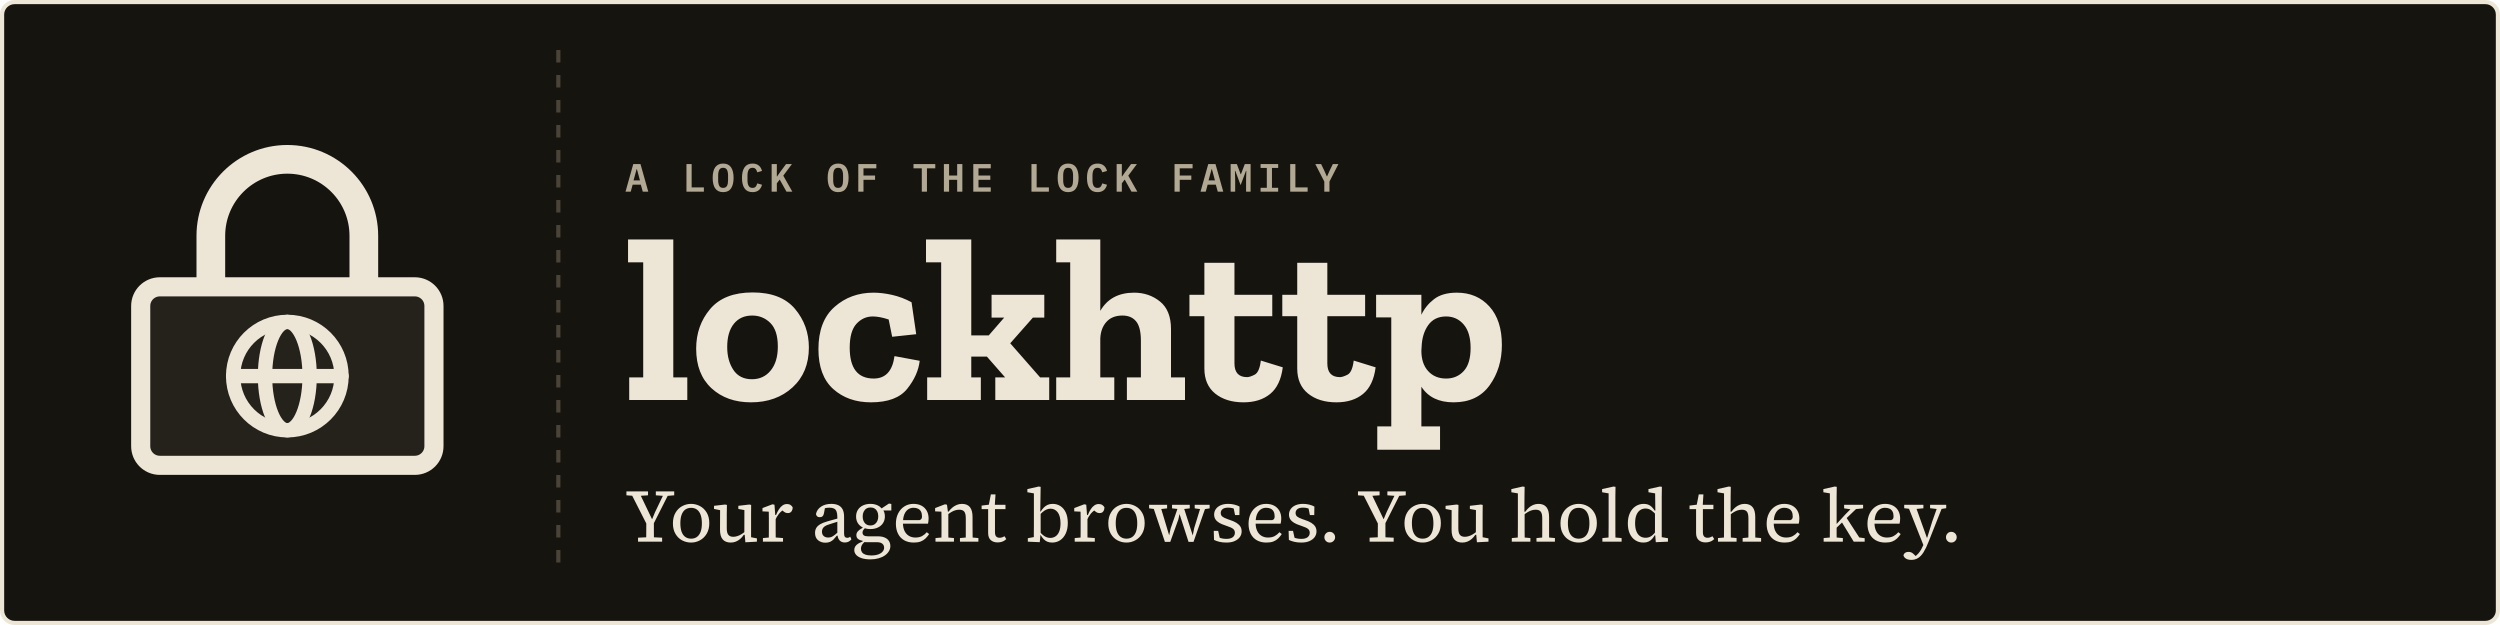
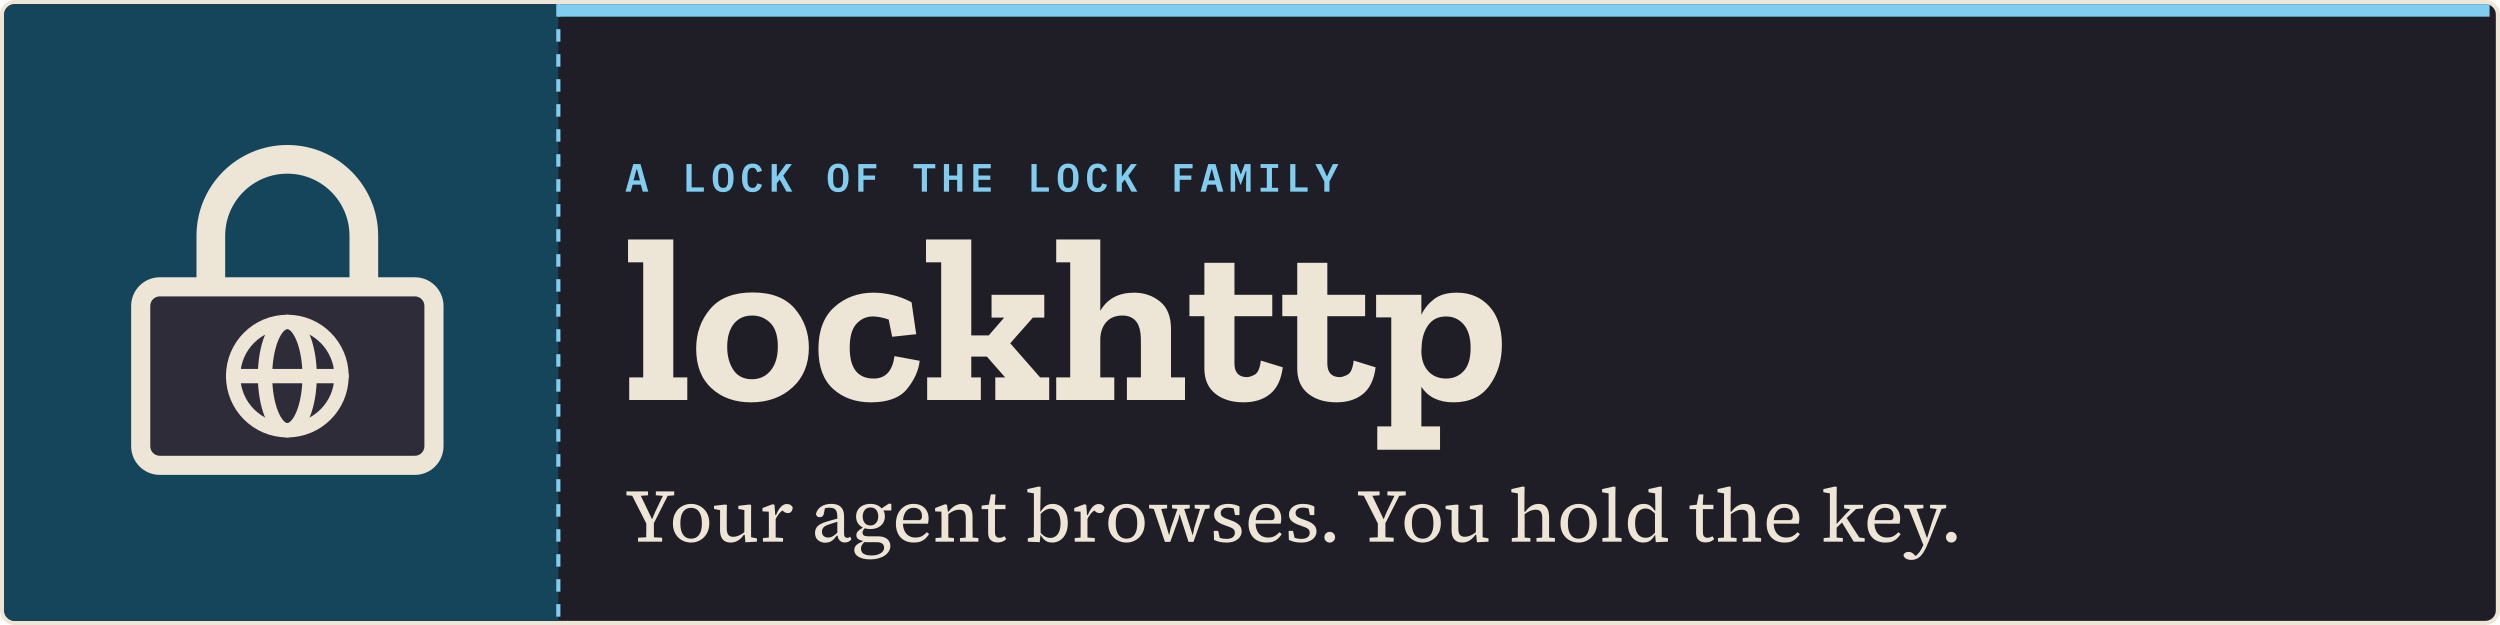
<svg xmlns="http://www.w3.org/2000/svg" viewBox="0 0 1200 300" width="1200" height="300" role="img" aria-label="lockhttp: Your agent browses. You hold the key.">
-   <style>.lg .i{stroke:#ede6d6}.lg .f{fill:#ede6d6}.lg .p{fill:#25221b}.lg .d{stroke:#b2a994}</style>
-   <rect x="1" y="1" width="1198" height="298" rx="6" fill="#16140f" stroke="#ede6d6" stroke-width="2" />
-   <path d="M268 24 V276" stroke="#4a4438" stroke-width="2" stroke-dasharray="6 6" />
+   <style>.lg .i{stroke:#ede6d6}.lg .f{fill:#ede6d6}.lg .p{fill:#2f2c3a}.lg .d{stroke:#bdb5a3}</style>
+   <rect x="1" y="1" width="1198" height="298" rx="6" fill="#1f1d26" stroke="#ede6d6" stroke-width="2" />
+   <path d="M7 2 H268 V298 H7 a5 5 0 0 1 -5 -5 V7 a5 5 0 0 1 5 -5 Z" fill="#15455b" />
+   <path d="M268 2 V298" stroke="#80cdef" stroke-width="2" stroke-dasharray="6 6" />
+   <path d="M268 5 H1195" stroke="#80cdef" stroke-width="6" />
  <g class="lg" transform="translate(40 52) scale(1.53)">
    <path class="i" d="M40 58 V40 a24 24 0 0 1 48 0 V58" fill="none" stroke-width="9" stroke-linecap="round" />
    <rect class="p i" x="18" y="56" width="92" height="56" rx="6" stroke-width="6" />
    <g class="i" fill="none" stroke-width="4.5" stroke-linecap="round" stroke-linejoin="round">
      <circle cx="64" cy="84" r="17" />
      <ellipse cx="64" cy="84" rx="7" ry="17" />
      <path d="M47 84 H81" />
    </g>
  </g>
-   <path fill="#b2a994" d="M308.53 92 307.6 88.64H303.67L302.75 92H300.25L303.97 78.74H307.43L311.17 92ZM305.72 81.19H305.57L304.1 86.6H307.18ZM329.5 92V78.74H331.99V89.95H337.86V92ZM347.1 92.23Q345.81 92.23 344.86 91.76Q343.91 91.3 343.29 90.42Q342.67 89.55 342.38 88.28Q342.08 87 342.08 85.37Q342.08 83.75 342.38 82.47Q342.67 81.19 343.29 80.31Q343.91 79.44 344.86 78.98Q345.81 78.51 347.1 78.51Q349.68 78.51 350.9 80.31Q352.12 82.12 352.12 85.37Q352.12 88.62 350.9 90.42Q349.68 92.23 347.1 92.23ZM347.1 90.19Q347.76 90.19 348.22 89.94Q348.68 89.68 348.95 89.21Q349.23 88.73 349.35 88.04Q349.47 87.34 349.47 86.49V84.23Q349.47 82.52 348.95 81.53Q348.43 80.54 347.1 80.54Q345.77 80.54 345.25 81.53Q344.72 82.52 344.72 84.23V86.51Q344.72 88.22 345.25 89.21Q345.77 90.19 347.1 90.19ZM361.24 92.23Q358.64 92.23 357.39 90.44Q356.15 88.66 356.15 85.37Q356.15 82.1 357.39 80.31Q358.64 78.51 361.24 78.51Q362.23 78.51 362.98 78.78Q363.73 79.04 364.28 79.51Q364.83 79.97 365.19 80.63Q365.56 81.28 365.76 82.06L363.48 82.71Q363.35 82.25 363.18 81.85Q363.01 81.45 362.75 81.16Q362.5 80.87 362.12 80.7Q361.74 80.54 361.2 80.54Q359.91 80.54 359.35 81.53Q358.79 82.52 358.79 84.23V86.51Q358.79 88.22 359.35 89.21Q359.91 90.19 361.2 90.19Q361.74 90.19 362.12 90.03Q362.5 89.87 362.75 89.58Q363.01 89.28 363.18 88.88Q363.35 88.48 363.48 88.03L365.76 88.67Q365.56 89.45 365.19 90.11Q364.83 90.77 364.28 91.23Q363.73 91.7 362.98 91.96Q362.23 92.23 361.24 92.23ZM374.26 86.19 372.88 88.01V92H370.39V78.74H372.88V84.7H372.99L374.53 82.5L377.32 78.74H380.13L375.97 84.32L380.32 92H377.51ZM402.3 92.23Q401.01 92.23 400.06 91.76Q399.11 91.3 398.49 90.42Q397.87 89.55 397.58 88.28Q397.28 87 397.28 85.37Q397.28 83.75 397.58 82.47Q397.87 81.19 398.49 80.31Q399.11 79.44 400.06 78.98Q401.01 78.51 402.3 78.51Q404.88 78.51 406.1 80.31Q407.32 82.12 407.32 85.37Q407.32 88.62 406.1 90.42Q404.88 92.23 402.3 92.23ZM402.3 90.19Q402.97 90.19 403.42 89.94Q403.88 89.68 404.15 89.21Q404.43 88.73 404.55 88.04Q404.68 87.34 404.68 86.49V84.23Q404.68 82.52 404.15 81.53Q403.63 80.54 402.3 80.54Q400.97 80.54 400.45 81.53Q399.93 82.52 399.93 84.23V86.51Q399.93 88.22 400.45 89.21Q400.97 90.19 402.3 90.19ZM411.98 92V78.74H420.64V80.79H414.47V84.25H420.03V86.3H414.47V92ZM444.94 80.79V92H442.46V80.79H438.48V78.74H448.93V80.79ZM459.44 86.3H455.56V92H453.07V78.74H455.56V84.25H459.44V78.74H461.93V92H459.44ZM467.18 92V78.74H475.56V80.79H469.67V84.25H475.35V86.3H469.67V89.95H475.56V92ZM495.1 92V78.74H497.59V89.95H503.46V92ZM512.7 92.23Q511.41 92.23 510.46 91.76Q509.51 91.3 508.89 90.42Q508.27 89.55 507.98 88.28Q507.68 87 507.68 85.37Q507.68 83.75 507.98 82.47Q508.27 81.19 508.89 80.31Q509.51 79.44 510.46 78.98Q511.41 78.51 512.7 78.51Q515.28 78.51 516.5 80.31Q517.72 82.12 517.72 85.37Q517.72 88.62 516.5 90.42Q515.28 92.23 512.7 92.23ZM512.7 90.19Q513.37 90.19 513.82 89.94Q514.28 89.68 514.55 89.21Q514.83 88.73 514.95 88.04Q515.08 87.34 515.08 86.49V84.23Q515.08 82.52 514.55 81.53Q514.03 80.54 512.7 80.54Q511.37 80.54 510.85 81.53Q510.33 82.52 510.33 84.23V86.51Q510.33 88.22 510.85 89.21Q511.37 90.19 512.7 90.19ZM526.84 92.23Q524.24 92.23 522.99 90.44Q521.75 88.66 521.75 85.37Q521.75 82.1 522.99 80.31Q524.24 78.51 526.84 78.51Q527.83 78.51 528.58 78.78Q529.33 79.04 529.88 79.51Q530.43 79.97 530.79 80.63Q531.16 81.28 531.36 82.06L529.08 82.71Q528.95 82.25 528.78 81.85Q528.61 81.45 528.35 81.16Q528.1 80.87 527.72 80.7Q527.34 80.54 526.8 80.54Q525.51 80.54 524.95 81.53Q524.39 82.52 524.39 84.23V86.51Q524.39 88.22 524.95 89.21Q525.51 90.19 526.8 90.19Q527.34 90.19 527.72 90.03Q528.1 89.87 528.35 89.58Q528.61 89.28 528.78 88.88Q528.95 88.48 529.08 88.03L531.36 88.67Q531.16 89.45 530.79 90.11Q530.43 90.77 529.88 91.23Q529.33 91.7 528.58 91.96Q527.83 92.23 526.84 92.23ZM539.86 86.19 538.48 88.01V92H535.99V78.74H538.48V84.7H538.59L540.13 82.5L542.92 78.74H545.73L541.57 84.32L545.92 92H543.11ZM563.78 92V78.74H572.44V80.79H566.27V84.25H571.83V86.3H566.27V92ZM584.53 92 583.6 88.64H579.67L578.76 92H576.25L579.97 78.74H583.43L587.17 92ZM581.72 81.19H581.57L580.1 86.6H583.18ZM598.12 85.86 598.24 82.03H598.07L595.5 88.85L592.94 82.03H592.76L592.88 85.86V92H590.71V78.74H593.68L595.52 83.62H595.65L597.51 78.74H600.29V92H598.12ZM605.08 92V90.14H608.07V80.6H605.08V78.74H613.52V80.6H610.54V90.14H613.52V92ZM619.3 92V78.74H621.79V89.95H627.66V92ZM635.67 92V87.16L631.35 78.74H634.13L635.67 81.93L636.86 84.65H637L638.21 81.93L639.77 78.74H642.45L638.14 87.16V92Z" />
+   <path fill="#80cdef" d="M308.53 92 307.6 88.64H303.67L302.75 92H300.25L303.97 78.74H307.43L311.17 92ZM305.72 81.19H305.57L304.1 86.6H307.18ZM329.5 92V78.74H331.99V89.95H337.86V92ZM347.1 92.23Q345.81 92.23 344.86 91.76Q343.91 91.3 343.29 90.42Q342.67 89.55 342.38 88.28Q342.08 87 342.08 85.37Q342.08 83.75 342.38 82.47Q342.67 81.19 343.29 80.31Q343.91 79.44 344.86 78.98Q345.81 78.51 347.1 78.51Q349.68 78.51 350.9 80.31Q352.12 82.12 352.12 85.37Q352.12 88.62 350.9 90.42Q349.68 92.23 347.1 92.23ZM347.1 90.19Q347.76 90.19 348.22 89.94Q348.68 89.68 348.95 89.21Q349.23 88.73 349.35 88.04Q349.47 87.34 349.47 86.49V84.23Q349.47 82.52 348.95 81.53Q348.43 80.54 347.1 80.54Q345.77 80.54 345.25 81.53Q344.72 82.52 344.72 84.23V86.51Q344.72 88.22 345.25 89.21Q345.77 90.19 347.1 90.19ZM361.24 92.23Q358.64 92.23 357.39 90.44Q356.15 88.66 356.15 85.37Q356.15 82.1 357.39 80.31Q358.64 78.51 361.24 78.51Q362.23 78.51 362.98 78.78Q363.73 79.04 364.28 79.51Q364.83 79.97 365.19 80.63Q365.56 81.28 365.76 82.06L363.48 82.71Q363.35 82.25 363.18 81.85Q363.01 81.45 362.75 81.16Q362.5 80.87 362.12 80.7Q361.74 80.54 361.2 80.54Q359.91 80.54 359.35 81.53Q358.79 82.52 358.79 84.23V86.51Q358.79 88.22 359.35 89.21Q359.91 90.19 361.2 90.19Q361.74 90.19 362.12 90.03Q362.5 89.87 362.75 89.58Q363.01 89.28 363.18 88.88Q363.35 88.48 363.48 88.03L365.76 88.67Q365.56 89.45 365.19 90.11Q364.83 90.77 364.28 91.23Q363.73 91.7 362.98 91.96Q362.23 92.23 361.24 92.23ZM374.26 86.19 372.88 88.01V92H370.39V78.74H372.88V84.7H372.99L374.53 82.5L377.32 78.74H380.13L375.97 84.32L380.32 92H377.51ZM402.3 92.23Q401.01 92.23 400.06 91.76Q399.11 91.3 398.49 90.42Q397.87 89.55 397.58 88.28Q397.28 87 397.28 85.37Q397.28 83.75 397.58 82.47Q397.87 81.19 398.49 80.31Q399.11 79.44 400.06 78.98Q401.01 78.51 402.3 78.51Q404.88 78.51 406.1 80.31Q407.32 82.12 407.32 85.37Q407.32 88.62 406.1 90.42Q404.88 92.23 402.3 92.23ZM402.3 90.19Q402.97 90.19 403.42 89.94Q403.88 89.68 404.15 89.21Q404.43 88.73 404.55 88.04Q404.68 87.34 404.68 86.49V84.23Q404.68 82.52 404.15 81.53Q403.63 80.54 402.3 80.54Q400.97 80.54 400.45 81.53Q399.93 82.52 399.93 84.23V86.51Q399.93 88.22 400.45 89.21Q400.97 90.19 402.3 90.19ZM411.98 92V78.74H420.64V80.79H414.47V84.25H420.03V86.3H414.47V92ZM444.94 80.79V92H442.46V80.79H438.48V78.74H448.93V80.79ZM459.44 86.3H455.56V92H453.07V78.74H455.56V84.25H459.44V78.74H461.93V92H459.44ZM467.18 92V78.74H475.56V80.79H469.67V84.25H475.35V86.3H469.67V89.95H475.56V92ZM495.1 92V78.74H497.59V89.95H503.46V92ZM512.7 92.23Q511.41 92.23 510.46 91.76Q509.51 91.3 508.89 90.42Q508.27 89.55 507.98 88.28Q507.68 87 507.68 85.37Q507.68 83.75 507.98 82.47Q508.27 81.19 508.89 80.31Q509.51 79.44 510.46 78.98Q511.41 78.51 512.7 78.51Q515.28 78.51 516.5 80.31Q517.72 82.12 517.72 85.37Q517.72 88.62 516.5 90.42Q515.28 92.23 512.7 92.23ZM512.7 90.19Q513.37 90.19 513.82 89.94Q514.28 89.68 514.55 89.21Q514.83 88.73 514.95 88.04Q515.08 87.34 515.08 86.49V84.23Q515.08 82.52 514.55 81.53Q514.03 80.54 512.7 80.54Q511.37 80.54 510.85 81.53Q510.33 82.52 510.33 84.23V86.51Q510.33 88.22 510.85 89.21Q511.37 90.19 512.7 90.19ZM526.84 92.23Q524.24 92.23 522.99 90.44Q521.75 88.66 521.75 85.37Q521.75 82.1 522.99 80.31Q524.24 78.51 526.84 78.51Q527.83 78.51 528.58 78.78Q529.33 79.04 529.88 79.51Q530.43 79.97 530.79 80.63Q531.16 81.28 531.36 82.06L529.08 82.71Q528.95 82.25 528.78 81.85Q528.61 81.45 528.35 81.16Q528.1 80.87 527.72 80.7Q527.34 80.54 526.8 80.54Q525.51 80.54 524.95 81.53Q524.39 82.52 524.39 84.23V86.51Q524.39 88.22 524.95 89.21Q525.51 90.19 526.8 90.19Q527.34 90.19 527.72 90.03Q528.1 89.87 528.35 89.58Q528.61 89.28 528.78 88.88Q528.95 88.48 529.08 88.03L531.36 88.67Q531.16 89.45 530.79 90.11Q530.43 90.77 529.88 91.23Q529.33 91.7 528.58 91.96Q527.83 92.23 526.84 92.23ZM539.86 86.19 538.48 88.01V92H535.99V78.74H538.48V84.7H538.59L540.13 82.5L542.92 78.74H545.73L541.57 84.32L545.92 92H543.11ZM563.78 92V78.74H572.44V80.79H566.27V84.25H571.83V86.3H566.27V92ZM584.53 92 583.6 88.64H579.67L578.76 92H576.25L579.97 78.74H583.43L587.17 92ZM581.72 81.19H581.57L580.1 86.6H583.18ZM598.12 85.86 598.24 82.03H598.07L595.5 88.85L592.94 82.03H592.76L592.88 85.86V92H590.71V78.74H593.68L595.52 83.62H595.65L597.51 78.74H600.29V92H598.12ZM605.08 92V90.14H608.07V80.6H605.08V78.74H613.52V80.6H610.54V90.14H613.52V92ZM619.3 92V78.74H621.79V89.95H627.66V92ZM635.67 92V87.16L631.35 78.74H634.13L635.67 81.93L636.86 84.65H637L638.21 81.93L639.77 78.74H642.45L638.14 87.16V92Z" />
  <path fill="#ede6d6" d="M329.9 192H302.02V181.14H308.74V125.92H301.46V114.94H323.18V181.14H329.9ZM388.26 166.8Q388.26 178.78 380.42 185.95Q372.58 193.12 360.48 193.12Q348.83 193.12 341.5 186.34Q334.16 179.57 334.16 167.36Q334.16 156.27 340.88 148.32Q347.6 140.37 361.26 140.37Q374.93 140.37 381.59 148.26Q388.26 156.16 388.26 166.8ZM373.36 166.35Q373.36 158.62 369.78 155.04Q366.19 151.46 361.04 151.46Q355.44 151.46 352.25 155.43Q349.06 159.41 349.06 166.58Q349.06 173.07 352.02 177.55Q354.99 182.03 360.93 182.03Q366.53 182.03 369.94 177.83Q373.36 173.63 373.36 166.35ZM441.46 173.18Q440.67 180.13 435.46 186.62Q430.26 193.12 418.05 193.12Q407.07 193.12 399.96 186.74Q392.85 180.35 392.85 167.58Q392.85 154.14 400.58 147.31Q408.3 140.48 419.28 140.48Q423.42 140.48 428.18 141.54Q432.94 142.61 437.54 145.07L439.78 160.42L428.24 161.65L426.56 153.36Q422.19 151.9 418.94 151.9Q414.35 151.9 411.1 155.43Q407.86 158.96 407.86 166.91Q407.86 181.7 419.39 181.7Q427.9 181.7 429.36 170.94ZM503.62 192H477.74V181.14H482.45L473.71 171.17H466.21V181.14H470.8V192H445.04V181.14H451.76V125.92H444.48V114.94H466.21V160.98H474.61L482 152.46H475.95V141.49H501.26V152.46H495.78L484.91 164.78L499.25 181.14H503.62ZM568.8 192H540.91V181.14H547.63V163.55Q547.63 157.06 545.34 154.26Q543.04 151.46 538.78 151.46Q533.86 151.46 531.11 154.48Q528.37 157.5 528.14 162.43V181.14H534.86V192H506.98V181.14H513.7V125.92H506.98V114.94H528.14V149.22Q533.18 140.48 544.38 140.48Q551.55 140.48 556.82 144.74Q562.08 148.99 562.08 157.95V181.14H568.8ZM615.73 176.32Q614.61 185.06 609.68 189.09Q604.75 193.12 596.91 193.12Q588.51 193.12 583.3 188.92Q578.1 184.72 578.1 176.88V151.79H570.93V141.49H578.1V126.14H592.54V141.49H610.69V151.79H592.54V174.42Q592.54 181.02 598.59 181.02Q599.94 181.02 602.23 179.85Q604.53 178.67 605.2 173.07ZM660.3 176.32Q659.18 185.06 654.26 189.09Q649.33 193.12 641.49 193.12Q633.09 193.12 627.88 188.92Q622.67 184.72 622.67 176.88V151.79H615.5V141.49H622.67V126.14H637.12V141.49H655.26V151.79H637.12V174.42Q637.12 181.02 643.17 181.02Q644.51 181.02 646.81 179.85Q649.1 178.67 649.78 173.07ZM720.9 165.57Q720.9 176.77 715.02 184.94Q709.14 193.12 697.71 193.12Q687.07 193.12 682.26 185.62V204.66H691.22V215.86H661.09V204.66H667.81V152.35H660.53V141.49H682.26V151.12Q684.27 146.75 688.3 143.62Q692.34 140.48 699.28 140.48Q708.91 140.48 714.9 147.09Q720.9 153.7 720.9 165.57ZM705.89 167.02Q705.89 159.63 702.58 155.77Q699.28 151.9 694.13 151.9Q688.53 151.9 685.56 156.05Q682.59 160.19 682.37 166.58L682.26 168.37Q682.26 174.53 685.5 178.11Q688.75 181.7 694.13 181.7Q699.28 181.7 702.58 178.11Q705.89 174.53 705.89 167.02Z" />
  <path fill="#ede6d6" d="M306.26 260V258.09L311.45 257.84H312.6L317.82 258.09V260ZM310.15 260Q310.19 258.7 310.19 257.41Q310.19 256.11 310.21 254.78Q310.22 253.45 310.22 252.04Q310.22 250.64 310.22 249.16H313.86Q313.86 250.64 313.86 252.03Q313.86 253.41 313.86 254.76Q313.86 256.11 313.88 257.41Q313.9 258.7 313.9 260ZM310.76 252.33 302.41 235.88H306.59L313.21 249.7H312.82L314.4 245.89L319.19 235.88H321.56L313.25 252.33ZM300.68 237.75V235.88H311.05V237.75L306.55 238.04H304.72ZM314.8 237.75V235.88H323.62V237.75L320.02 238.04H318.79ZM331.72 260.43Q329.45 260.43 327.45 259.39Q325.45 258.34 324.23 256.27Q323 254.2 323 251.22Q323 248.23 324.23 246.12Q325.45 244.02 327.45 242.94Q329.45 241.86 331.72 241.86Q333.98 241.86 335.98 242.92Q337.98 243.98 339.22 246.05Q340.46 248.12 340.46 251.11Q340.46 254.1 339.22 256.18Q337.98 258.27 335.98 259.35Q333.98 260.43 331.72 260.43ZM331.72 258.56Q333.37 258.56 334.52 257.73Q335.68 256.9 336.29 255.28Q336.9 253.66 336.9 251.22Q336.9 248.73 336.29 247.08Q335.68 245.42 334.52 244.59Q333.37 243.76 331.72 243.76Q330.1 243.76 328.94 244.59Q327.79 245.42 327.18 247.06Q326.57 248.7 326.57 251.14Q326.57 253.63 327.18 255.27Q327.79 256.9 328.94 257.73Q330.1 258.56 331.72 258.56ZM350.76 260.43Q348.24 260.43 346.91 258.92Q345.58 257.41 345.61 254.17L345.65 243.87L346.76 245.1L342.73 244.3V242.79L348.02 242.18L348.92 242.36L348.85 246.72V253.59Q348.85 255.79 349.61 256.72Q350.36 257.66 351.95 257.66Q352.88 257.66 353.87 257.35Q354.86 257.05 355.84 256.45Q356.81 255.86 357.74 255.07L358.03 256.69H357.02Q356.27 257.84 355.3 258.69Q354.32 259.53 353.19 259.98Q352.06 260.43 350.76 260.43ZM357.78 260.29 357.42 256.22 357.28 256.18 357.31 244.84 354.4 244.3V242.79L359.65 242.18L360.55 242.36L360.52 246.72V257.88L363.32 258.42V260ZM366.2 260V258.27L370.27 257.91H371.28L375.85 258.27V260ZM369.01 260Q369.01 258.92 369.03 257.59Q369.05 256.26 369.05 254.85Q369.05 253.45 369.05 252.26V250.39Q369.05 249.45 369.05 248.66Q369.05 247.87 369.03 247.13Q369.01 246.39 369.01 245.6L365.99 245.46V243.87L370.74 242.07L371.75 242.25L372.11 247.15L372.32 247.18V252.26Q372.32 253.45 372.32 254.85Q372.32 256.26 372.34 257.59Q372.36 258.92 372.36 260ZM372 249.88 371.71 247.22H372.5Q373.15 245.6 373.93 244.41Q374.7 243.22 375.65 242.58Q376.61 241.93 377.76 241.93Q378.84 241.93 379.54 242.45Q380.24 242.97 380.5 243.58Q380.46 244.7 379.9 245.49Q379.34 246.28 378.16 246.28Q377.4 246.28 376.84 245.98Q376.28 245.67 375.82 245.24L374.99 244.45L376.86 244.3Q375.06 245.17 373.89 246.63Q372.72 248.08 372 249.88ZM396.19 260.5Q394.14 260.5 392.68 259.32Q391.22 258.13 391.22 255.82Q391.22 254.49 391.78 253.48Q392.34 252.48 393.62 251.68Q394.9 250.89 397.09 250.28Q398.14 249.96 399.16 249.69Q400.19 249.42 401.21 249.13Q402.24 248.84 403.25 248.55V250.03Q401.95 250.42 400.66 250.84Q399.36 251.25 398.06 251.68Q396.59 252.12 395.83 252.67Q395.08 253.23 394.81 253.86Q394.54 254.49 394.54 255.21Q394.54 256.54 395.36 257.28Q396.19 258.02 397.56 258.02Q398.46 258.02 399.18 257.7Q399.9 257.37 400.73 256.71Q401.56 256.04 402.67 255.07L402.92 257.12H401.66Q400.94 258.06 400.21 258.83Q399.47 259.6 398.51 260.05Q397.56 260.5 396.19 260.5ZM405.52 260.4Q403.97 260.4 403.01 259.39Q402.06 258.38 401.99 256.4L401.92 256.33V248.08Q401.92 246.43 401.52 245.46Q401.12 244.48 400.28 244.09Q399.43 243.69 398.14 243.69Q397.24 243.69 396.41 243.84Q395.58 243.98 394.68 244.38L396.12 242.94L395.54 246.18Q395.36 247.26 394.86 247.76Q394.36 248.26 393.53 248.26Q392.66 248.26 392.21 247.81Q391.76 247.36 391.66 246.75Q392.12 244.52 394.1 243.19Q396.08 241.86 399.07 241.86Q400.94 241.86 402.31 242.47Q403.68 243.08 404.42 244.43Q405.16 245.78 405.16 248.08V256.08Q405.16 257.19 405.55 257.68Q405.95 258.16 406.67 258.16Q407.14 258.16 407.48 258Q407.82 257.84 408.11 257.62L408.68 258.88Q408.14 259.57 407.37 259.98Q406.6 260.4 405.52 260.4ZM417.83 268.5Q415.31 268.5 413.58 267.92Q411.85 267.34 410.95 266.34Q410.05 265.33 410.05 264.03Q410.05 263.02 410.56 262.23Q411.06 261.44 412.18 260.79Q413.29 260.14 415.09 259.6L415.34 259.86Q414.66 260.36 414.19 260.94Q413.72 261.51 413.49 262.12Q413.26 262.74 413.26 263.46Q413.26 264.39 413.78 265.11Q414.3 265.83 415.4 266.23Q416.5 266.62 418.22 266.62Q420.24 266.62 421.61 266.1Q422.98 265.58 423.68 264.73Q424.38 263.89 424.38 262.92Q424.38 261.73 423.53 260.99Q422.69 260.25 420.85 260.25H416.21Q415.67 260.25 415.11 260.23Q414.55 260.22 414.05 260.18V259.6Q412.72 259.35 411.89 258.72Q411.06 258.09 411.06 256.87Q411.06 255.79 411.83 254.96Q412.61 254.13 414.08 253.34V252.55L415.92 252.84Q414.95 253.66 414.48 254.28Q414.01 254.89 414.01 255.61Q414.01 256.51 414.64 256.98Q415.27 257.44 416.71 257.44H421.39Q423.37 257.44 424.7 258.04Q426.04 258.63 426.7 259.69Q427.37 260.76 427.37 262.16Q427.37 263.42 426.68 264.57Q426 265.72 424.74 266.61Q423.48 267.49 421.72 267.99Q419.95 268.5 417.83 268.5ZM417.83 253.95Q415.81 253.95 414.25 253.23Q412.68 252.51 411.8 251.16Q410.92 249.81 410.92 247.94Q410.92 246.07 411.8 244.7Q412.68 243.33 414.25 242.59Q415.81 241.86 417.83 241.86Q419.16 241.86 420.24 242.18Q421.32 242.5 422.11 243.06Q422.9 243.62 423.37 244.38L423.62 244.41Q424.16 245.1 424.45 245.92Q424.74 246.75 424.74 247.87Q424.74 249.7 423.86 251.07Q422.98 252.44 421.41 253.2Q419.84 253.95 417.83 253.95ZM417.79 252.22Q418.94 252.22 419.79 251.67Q420.64 251.11 421.1 250.14Q421.57 249.16 421.57 247.83Q421.57 246.54 421.12 245.58Q420.67 244.63 419.83 244.11Q418.98 243.58 417.86 243.58Q416.71 243.58 415.87 244.12Q415.02 244.66 414.55 245.64Q414.08 246.61 414.08 247.9Q414.08 249.2 414.53 250.17Q414.98 251.14 415.81 251.68Q416.64 252.22 417.79 252.22ZM422.36 245.02V243.98H423.26L426.68 241.71L427.84 241.89V245.02ZM438.64 260.43Q435.94 260.43 434.01 259.33Q432.08 258.24 431.06 256.2Q430.03 254.17 430.03 251.4Q430.03 248.59 431.11 246.45Q432.19 244.3 434.1 243.08Q436.01 241.86 438.46 241.86Q440.65 241.86 442.27 242.7Q443.89 243.55 444.81 245.13Q445.73 246.72 445.73 248.91Q445.73 249.6 445.64 250.26Q445.55 250.93 445.44 251.36H431.94V249.67H441.37Q442.13 249.42 442.34 248.95Q442.56 248.48 442.56 247.87Q442.56 246.46 442.07 245.55Q441.59 244.63 440.67 244.18Q439.75 243.73 438.46 243.73Q437.09 243.73 435.94 244.48Q434.78 245.24 434.1 246.84Q433.42 248.44 433.42 251.04Q433.42 253.23 434.15 254.8Q434.89 256.36 436.24 257.19Q437.59 258.02 439.39 258.02Q441.3 258.02 442.58 257.32Q443.86 256.62 444.86 255.46L445.98 256.36Q445.19 257.55 444.22 258.49Q443.24 259.42 441.91 259.93Q440.58 260.43 438.64 260.43ZM449.04 260V258.27L453.11 257.91H454.08L457.9 258.27V260ZM451.88 260Q451.88 258.92 451.9 257.59Q451.92 256.26 451.92 254.85Q451.92 253.45 451.92 252.26V250.39Q451.92 249.45 451.92 248.66Q451.92 247.87 451.9 247.13Q451.88 246.39 451.88 245.6L448.86 245.46V243.87L453.54 242.07L454.55 242.25L455.05 246.14H455.2V252.26Q455.2 253.45 455.2 254.85Q455.2 256.26 455.21 257.59Q455.23 258.92 455.23 260ZM460.78 260V258.27L464.77 257.91H465.74L469.63 258.27V260ZM463.55 260Q463.55 258.92 463.57 257.59Q463.58 256.26 463.58 254.87Q463.58 253.48 463.58 252.26V248.77Q463.58 246.5 462.85 245.58Q462.11 244.66 460.45 244.66Q459.52 244.66 458.58 244.93Q457.64 245.2 456.69 245.76Q455.74 246.32 454.73 247.11L454.48 245.56H455.34Q456.1 244.52 457.07 243.69Q458.04 242.86 459.23 242.36Q460.42 241.86 461.71 241.86Q464.3 241.86 465.56 243.42Q466.82 244.99 466.82 248.19V252.26Q466.82 253.48 466.84 254.87Q466.86 256.26 466.86 257.59Q466.86 258.92 466.9 260ZM476 244.38V242.29H482.63V244.38ZM478.81 260.36Q476.8 260.36 475.55 259.24Q474.31 258.13 474.31 255.79Q474.31 255.14 474.31 254.51Q474.31 253.88 474.31 253.05V244.38H471.18V242.68L475.79 242.11L474.46 243.22L475.61 237.32H477.84L477.44 243.51L477.59 243.87V255.46Q477.59 256.9 478.18 257.52Q478.78 258.13 479.82 258.13Q480.5 258.13 481.08 257.91Q481.66 257.7 482.2 257.41L483.02 258.78Q482.63 259.17 482.02 259.55Q481.4 259.93 480.59 260.14Q479.78 260.36 478.81 260.36ZM493.36 260V258.34L496.24 257.8Q496.24 256.9 496.24 255.95Q496.24 255 496.25 254.04Q496.27 253.09 496.27 252.26V236.82L493.14 236.28V234.76L498.54 233.54L499.51 233.68L499.44 238.26L499.33 245.6L499.51 245.85V256.58L499.44 256.62L499.08 260.25ZM505.02 260.43Q503.72 260.43 502.73 260.02Q501.74 259.6 500.95 258.78Q500.16 257.95 499.44 256.72H498.18L498.36 254.38Q499.8 256.29 501.19 257.25Q502.57 258.2 504.16 258.2Q505.52 258.2 506.64 257.46Q507.76 256.72 508.4 255.18Q509.05 253.63 509.05 251.25Q509.05 247.69 507.7 245.92Q506.35 244.16 504.26 244.16Q503.29 244.16 502.36 244.56Q501.42 244.95 500.45 245.78Q499.48 246.61 498.32 247.94L498.18 245.6H499.48Q500.23 244.45 501.06 243.6Q501.89 242.76 502.91 242.31Q503.94 241.86 505.31 241.86Q507.36 241.86 509 242.92Q510.64 243.98 511.59 246.03Q512.54 248.08 512.54 251.04Q512.54 253.95 511.55 256.08Q510.56 258.2 508.87 259.32Q507.18 260.43 505.02 260.43ZM515.86 260V258.27L519.92 257.91H520.93L525.5 258.27V260ZM518.66 260Q518.66 258.92 518.68 257.59Q518.7 256.26 518.7 254.85Q518.7 253.45 518.7 252.26V250.39Q518.7 249.45 518.7 248.66Q518.7 247.87 518.68 247.13Q518.66 246.39 518.66 245.6L515.64 245.46V243.87L520.39 242.07L521.4 242.25L521.76 247.15L521.98 247.18V252.26Q521.98 253.45 521.98 254.85Q521.98 256.26 521.99 257.59Q522.01 258.92 522.01 260ZM521.65 249.88 521.36 247.22H522.16Q522.8 245.6 523.58 244.41Q524.35 243.22 525.31 242.58Q526.26 241.93 527.41 241.93Q528.49 241.93 529.19 242.45Q529.9 242.97 530.15 243.58Q530.11 244.7 529.55 245.49Q529 246.28 527.81 246.28Q527.05 246.28 526.49 245.98Q525.94 245.67 525.47 245.24L524.64 244.45L526.51 244.3Q524.71 245.17 523.54 246.63Q522.37 248.08 521.65 249.88ZM540.7 260.43Q538.43 260.43 536.43 259.39Q534.43 258.34 533.21 256.27Q531.98 254.2 531.98 251.22Q531.98 248.23 533.21 246.12Q534.43 244.02 536.43 242.94Q538.43 241.86 540.7 241.86Q542.96 241.86 544.96 242.92Q546.96 243.98 548.2 246.05Q549.44 248.12 549.44 251.11Q549.44 254.1 548.2 256.18Q546.96 258.27 544.96 259.35Q542.96 260.43 540.7 260.43ZM540.7 258.56Q542.35 258.56 543.5 257.73Q544.66 256.9 545.27 255.28Q545.88 253.66 545.88 251.22Q545.88 248.73 545.27 247.08Q544.66 245.42 543.5 244.59Q542.35 243.76 540.7 243.76Q539.08 243.76 537.92 244.59Q536.77 245.42 536.16 247.06Q535.55 248.7 535.55 251.14Q535.55 253.63 536.16 255.27Q536.77 256.9 537.92 257.73Q539.08 258.56 540.7 258.56ZM559.16 260.11 553.15 242.29H556.79L561.32 257.37H561.11L561.9 253.7L565.86 242.29H567.77L572.63 257.37H572.45L573.2 253.52L576.66 242.29H579.11L572.88 260.11H570.5L566.04 246.32H566.26L565.61 249.31L561.72 260.11ZM551.57 244.02V242.29H560.21V244.02L556.25 244.45H555.13ZM562.58 244.02V242.29H571.08V244.02L567.8 244.38H566.04ZM573.46 244.02V242.29H580.62V244.02L577.85 244.45H576.77ZM588.68 260.43Q586.88 260.43 585.41 260.09Q583.93 259.75 582.74 259.17L582.6 254.82H584.72L585.7 259.21H583.97V257.41Q584.83 257.98 586.06 258.33Q587.28 258.67 588.72 258.67Q590.16 258.67 591.04 258.27Q591.92 257.88 592.34 257.21Q592.75 256.54 592.75 255.75Q592.75 254.56 591.92 253.88Q591.1 253.2 589.3 252.62L588.11 252.19Q586.42 251.65 585.23 250.95Q584.04 250.24 583.41 249.27Q582.78 248.3 582.78 246.97Q582.78 245.53 583.59 244.36Q584.4 243.19 585.93 242.52Q587.46 241.86 589.55 241.86Q591.13 241.86 592.54 242.22Q593.94 242.58 594.98 243.15L594.91 247.22H592.82L592.03 243.3H593.51V244.77Q592.64 244.2 591.65 243.93Q590.66 243.66 589.55 243.66Q587.71 243.66 586.83 244.38Q585.95 245.1 585.95 246.21Q585.95 247.33 586.72 247.96Q587.5 248.59 589.37 249.24L590.3 249.56Q592.21 250.17 593.49 250.96Q594.77 251.76 595.38 252.75Q595.99 253.74 595.99 255.07Q595.99 256.58 595.13 257.79Q594.26 258.99 592.64 259.71Q591.02 260.43 588.68 260.43ZM607.91 260.43Q605.21 260.43 603.28 259.33Q601.36 258.24 600.33 256.2Q599.3 254.17 599.3 251.4Q599.3 248.59 600.38 246.45Q601.46 244.3 603.37 243.08Q605.28 241.86 607.73 241.86Q609.92 241.86 611.54 242.7Q613.16 243.55 614.08 245.13Q615 246.72 615 248.91Q615 249.6 614.91 250.26Q614.82 250.93 614.71 251.36H601.21V249.67H610.64Q611.4 249.42 611.62 248.95Q611.83 248.48 611.83 247.87Q611.83 246.46 611.35 245.55Q610.86 244.63 609.94 244.18Q609.02 243.73 607.73 243.73Q606.36 243.73 605.21 244.48Q604.06 245.24 603.37 246.84Q602.69 248.44 602.69 251.04Q602.69 253.23 603.43 254.8Q604.16 256.36 605.51 257.19Q606.86 258.02 608.66 258.02Q610.57 258.02 611.85 257.32Q613.13 256.62 614.14 255.46L615.25 256.36Q614.46 257.55 613.49 258.49Q612.52 259.42 611.18 259.93Q609.85 260.43 607.91 260.43ZM624.61 260.43Q622.81 260.43 621.34 260.09Q619.86 259.75 618.67 259.17L618.53 254.82H620.65L621.62 259.21H619.9V257.41Q620.76 257.98 621.98 258.33Q623.21 258.67 624.65 258.67Q626.09 258.67 626.97 258.27Q627.85 257.88 628.27 257.21Q628.68 256.54 628.68 255.75Q628.68 254.56 627.85 253.88Q627.02 253.2 625.22 252.62L624.04 252.19Q622.34 251.65 621.16 250.95Q619.97 250.24 619.34 249.27Q618.71 248.3 618.71 246.97Q618.71 245.53 619.52 244.36Q620.33 243.19 621.86 242.52Q623.39 241.86 625.48 241.86Q627.06 241.86 628.46 242.22Q629.87 242.58 630.91 243.15L630.84 247.22H628.75L627.96 243.3H629.44V244.77Q628.57 244.2 627.58 243.93Q626.59 243.66 625.48 243.66Q623.64 243.66 622.76 244.38Q621.88 245.1 621.88 246.21Q621.88 247.33 622.65 247.96Q623.42 248.59 625.3 249.24L626.23 249.56Q628.14 250.17 629.42 250.96Q630.7 251.76 631.31 252.75Q631.92 253.74 631.92 255.07Q631.92 256.58 631.06 257.79Q630.19 258.99 628.57 259.71Q626.95 260.43 624.61 260.43ZM638.26 260.43Q637.18 260.43 636.44 259.68Q635.7 258.92 635.7 257.88Q635.7 256.8 636.44 256.04Q637.18 255.28 638.26 255.28Q639.34 255.28 640.09 256.04Q640.85 256.8 640.85 257.88Q640.85 258.92 640.09 259.68Q639.34 260.43 638.26 260.43ZM657.41 260V258.09L662.59 257.84H663.74L668.96 258.09V260ZM661.3 260Q661.33 258.7 661.33 257.41Q661.33 256.11 661.35 254.78Q661.37 253.45 661.37 252.04Q661.37 250.64 661.37 249.16H665Q665 250.64 665 252.03Q665 253.41 665 254.76Q665 256.11 665.02 257.41Q665.04 258.7 665.04 260ZM661.91 252.33 653.56 235.88H657.73L664.36 249.7H663.96L665.54 245.89L670.33 235.88H672.71L664.39 252.33ZM651.83 237.75V235.88H662.2V237.75L657.7 238.04H655.86ZM665.94 237.75V235.88H674.76V237.75L671.16 238.04H669.94ZM682.86 260.43Q680.59 260.43 678.59 259.39Q676.6 258.34 675.37 256.27Q674.15 254.2 674.15 251.22Q674.15 248.23 675.37 246.12Q676.6 244.02 678.59 242.94Q680.59 241.86 682.86 241.86Q685.13 241.86 687.13 242.92Q689.12 243.98 690.37 246.05Q691.61 248.12 691.61 251.11Q691.61 254.1 690.37 256.18Q689.12 258.27 687.13 259.35Q685.13 260.43 682.86 260.43ZM682.86 258.56Q684.52 258.56 685.67 257.73Q686.82 256.9 687.43 255.28Q688.04 253.66 688.04 251.22Q688.04 248.73 687.43 247.08Q686.82 245.42 685.67 244.59Q684.52 243.76 682.86 243.76Q681.24 243.76 680.09 244.59Q678.94 245.42 678.32 247.06Q677.71 248.7 677.71 251.14Q677.71 253.63 678.32 255.27Q678.94 256.9 680.09 257.73Q681.24 258.56 682.86 258.56ZM701.9 260.43Q699.38 260.43 698.05 258.92Q696.72 257.41 696.76 254.17L696.79 243.87L697.91 245.1L693.88 244.3V242.79L699.17 242.18L700.07 242.36L700 246.72V253.59Q700 255.79 700.75 256.72Q701.51 257.66 703.09 257.66Q704.03 257.66 705.02 257.35Q706.01 257.05 706.98 256.45Q707.95 255.86 708.89 255.07L709.18 256.69H708.17Q707.41 257.84 706.44 258.69Q705.47 259.53 704.33 259.98Q703.2 260.43 701.9 260.43ZM708.92 260.29 708.56 256.22 708.42 256.18 708.46 244.84 705.54 244.3V242.79L710.8 242.18L711.7 242.36L711.66 246.72V257.88L714.47 258.42V260ZM725.66 260V258.27L729.73 257.91H730.7L734.59 258.27V260ZM728.51 260Q728.54 258.92 728.54 257.59Q728.54 256.26 728.56 254.85Q728.58 253.45 728.58 252.26V236.82L725.45 236.28V234.76L730.85 233.54L731.82 233.68L731.75 238.26L731.71 246.03L731.82 246.28V252.26Q731.82 253.45 731.82 254.85Q731.82 256.26 731.84 257.59Q731.86 258.92 731.86 260ZM737.51 260V258.27L741.47 257.91H742.48L746.36 258.27V260ZM740.24 260Q740.24 258.92 740.26 257.59Q740.28 256.26 740.28 254.87Q740.28 253.48 740.28 252.26V248.77Q740.28 246.5 739.54 245.58Q738.8 244.66 737.15 244.66Q736.21 244.66 735.28 244.93Q734.34 245.2 733.39 245.76Q732.43 246.32 731.42 247.15L731.1 245.6H732.18Q732.86 244.56 733.82 243.71Q734.77 242.86 735.94 242.36Q737.11 241.86 738.44 241.86Q741 241.86 742.28 243.42Q743.56 244.99 743.56 248.19V252.26Q743.56 253.48 743.56 254.87Q743.56 256.26 743.57 257.59Q743.59 258.92 743.59 260ZM757.74 260.43Q755.47 260.43 753.47 259.39Q751.48 258.34 750.25 256.27Q749.03 254.2 749.03 251.22Q749.03 248.23 750.25 246.12Q751.48 244.02 753.47 242.94Q755.47 241.86 757.74 241.86Q760.01 241.86 762.01 242.92Q764 243.98 765.25 246.05Q766.49 248.12 766.49 251.11Q766.49 254.1 765.25 256.18Q764 258.27 762.01 259.35Q760.01 260.43 757.74 260.43ZM757.74 258.56Q759.4 258.56 760.55 257.73Q761.7 256.9 762.31 255.28Q762.92 253.66 762.92 251.22Q762.92 248.73 762.31 247.08Q761.7 245.42 760.55 244.59Q759.4 243.76 757.74 243.76Q756.12 243.76 754.97 244.59Q753.82 245.42 753.2 247.06Q752.59 248.7 752.59 251.14Q752.59 253.63 753.2 255.27Q753.82 256.9 754.97 257.73Q756.12 258.56 757.74 258.56ZM769.15 260V258.27L773.26 257.91H774.23L778.37 258.27V260ZM772.07 260Q772.1 258.7 772.1 257.41Q772.1 256.11 772.12 254.82Q772.14 253.52 772.14 252.26V236.82L769.01 236.28V234.76L774.48 233.54L775.45 233.68L775.38 238.26V252.26Q775.38 253.52 775.38 254.82Q775.38 256.11 775.4 257.41Q775.42 258.7 775.42 260ZM788.84 260.43Q786.65 260.43 784.96 259.33Q783.26 258.24 782.31 256.18Q781.36 254.13 781.36 251.25Q781.36 248.34 782.36 246.23Q783.37 244.12 785.1 242.99Q786.83 241.86 788.99 241.86Q790.25 241.86 791.18 242.23Q792.12 242.61 792.86 243.35Q793.6 244.09 794.24 245.1H795.54L795.36 247.54Q793.81 245.78 792.57 244.93Q791.33 244.09 789.85 244.09Q788.45 244.09 787.31 244.83Q786.18 245.56 785.51 247.13Q784.85 248.7 784.85 251.14Q784.85 253.56 785.5 255.1Q786.14 256.65 787.28 257.39Q788.41 258.13 789.85 258.13Q791.51 258.13 792.73 257.23Q793.96 256.33 795.32 254.49L795.47 256.94H794.24Q793.67 257.95 792.95 258.74Q792.23 259.53 791.24 259.98Q790.25 260.43 788.84 260.43ZM794.78 260.25 794.46 256.4 794.39 256.36V245.85L794.57 245.6L794.46 236.82L791.26 236.28V234.76L796.73 233.54L797.7 233.68L797.63 238.26V257.84L800.62 258.34V260ZM815.81 244.38V242.29H822.43V244.38ZM818.62 260.36Q816.6 260.36 815.36 259.24Q814.12 258.13 814.12 255.79Q814.12 255.14 814.12 254.51Q814.12 253.88 814.12 253.05V244.38H810.98V242.68L815.59 242.11L814.26 243.22L815.41 237.32H817.64L817.25 243.51L817.39 243.87V255.46Q817.39 256.9 817.99 257.52Q818.58 258.13 819.62 258.13Q820.31 258.13 820.88 257.91Q821.46 257.7 822 257.41L822.83 258.78Q822.43 259.17 821.82 259.55Q821.21 259.93 820.4 260.14Q819.59 260.36 818.62 260.36ZM824.63 260V258.27L828.7 257.91H829.67L833.56 258.27V260ZM827.47 260Q827.51 258.92 827.51 257.59Q827.51 256.26 827.53 254.85Q827.54 253.45 827.54 252.26V236.82L824.41 236.28V234.76L829.81 233.54L830.78 233.68L830.71 238.26L830.68 246.03L830.78 246.28V252.26Q830.78 253.45 830.78 254.85Q830.78 256.26 830.8 257.59Q830.82 258.92 830.82 260ZM836.47 260V258.27L840.43 257.91H841.44L845.33 258.27V260ZM839.21 260Q839.21 258.92 839.23 257.59Q839.24 256.26 839.24 254.87Q839.24 253.48 839.24 252.26V248.77Q839.24 246.5 838.51 245.58Q837.77 244.66 836.11 244.66Q835.18 244.66 834.24 244.93Q833.3 245.2 832.35 245.76Q831.4 246.32 830.39 247.15L830.06 245.6H831.14Q831.83 244.56 832.78 243.71Q833.74 242.86 834.91 242.36Q836.08 241.86 837.41 241.86Q839.96 241.86 841.24 243.42Q842.52 244.99 842.52 248.19V252.26Q842.52 253.48 842.52 254.87Q842.52 256.26 842.54 257.59Q842.56 258.92 842.56 260ZM856.6 260.43Q853.9 260.43 851.97 259.33Q850.04 258.24 849.02 256.2Q847.99 254.17 847.99 251.4Q847.99 248.59 849.07 246.45Q850.15 244.3 852.06 243.08Q853.97 241.86 856.42 241.86Q858.61 241.86 860.23 242.7Q861.85 243.55 862.77 245.13Q863.69 246.72 863.69 248.91Q863.69 249.6 863.6 250.26Q863.51 250.93 863.4 251.36H849.9V249.67H859.33Q860.09 249.42 860.3 248.95Q860.52 248.48 860.52 247.87Q860.52 246.46 860.03 245.55Q859.55 244.63 858.63 244.18Q857.71 243.73 856.42 243.73Q855.05 243.73 853.9 244.48Q852.74 245.24 852.06 246.84Q851.38 248.44 851.38 251.04Q851.38 253.23 852.11 254.8Q852.85 256.36 854.2 257.19Q855.55 258.02 857.35 258.02Q859.26 258.02 860.54 257.32Q861.82 256.62 862.82 255.46L863.94 256.36Q863.15 257.55 862.18 258.49Q861.2 259.42 859.87 259.93Q858.54 260.43 856.6 260.43ZM875.35 260V258.27L879.46 257.91H880.43L884.57 258.27V260ZM878.27 260Q878.3 259.03 878.3 258.07Q878.3 257.12 878.32 256.13Q878.34 255.14 878.34 254.17Q878.34 253.2 878.34 252.26V236.82L875.21 236.28V234.76L880.68 233.54L881.65 233.68L881.58 238.26V252.26Q881.58 253.2 881.58 254.17Q881.58 255.14 881.58 256.13Q881.58 257.12 881.6 258.07Q881.62 259.03 881.62 260ZM880.1 254.71V251.97H881.15L885.72 246.97L890.33 242.29H893.03ZM889.79 260 883.78 250.17 885.94 247.94 892.45 257.98 895.04 258.34V260ZM885.18 244.02V242.29H894.29V244.02L889.9 244.45L889.07 244.56ZM904.98 260.43Q902.28 260.43 900.35 259.33Q898.43 258.24 897.4 256.2Q896.38 254.17 896.38 251.4Q896.38 248.59 897.46 246.45Q898.54 244.3 900.44 243.08Q902.35 241.86 904.8 241.86Q907 241.86 908.62 242.7Q910.24 243.55 911.15 245.13Q912.07 246.72 912.07 248.91Q912.07 249.6 911.98 250.26Q911.89 250.93 911.78 251.36H898.28V249.67H907.72Q908.47 249.42 908.69 248.95Q908.9 248.48 908.9 247.87Q908.9 246.46 908.42 245.55Q907.93 244.63 907.01 244.18Q906.1 243.73 904.8 243.73Q903.43 243.73 902.28 244.48Q901.13 245.24 900.44 246.84Q899.76 248.44 899.76 251.04Q899.76 253.23 900.5 254.8Q901.24 256.36 902.59 257.19Q903.94 258.02 905.74 258.02Q907.64 258.02 908.92 257.32Q910.2 256.62 911.21 255.46L912.32 256.36Q911.53 257.55 910.56 258.49Q909.59 259.42 908.26 259.93Q906.92 260.43 904.98 260.43ZM917.4 268.75Q916.28 268.75 915.47 268.44Q914.66 268.14 914.2 267.6Q913.73 267.06 913.66 266.48Q913.84 265.76 914.48 265.33Q915.13 264.9 916.03 264.9Q916.93 264.9 917.58 265.24Q918.23 265.58 918.91 266.3L919.92 267.31L918.84 267.63L919.02 267.24Q920.03 266.55 920.82 265.65Q921.61 264.75 922.24 263.6Q922.87 262.45 923.45 261.12L924.02 259.68L924.6 259.53L927.48 250.28L930.32 242.29H932.74L925.68 260.14Q924.53 263.13 923.32 265.04Q922.12 266.95 920.68 267.85Q919.24 268.75 917.4 268.75ZM923.52 262.38 915.56 242.29H919.24L924.89 258.09L925.68 258.45ZM914.02 243.94V242.29H923.23V243.98L918.88 244.38H917.72ZM926.44 243.94V242.29H934.18V243.94L931.26 244.38H930.18ZM936.62 260.43Q935.54 260.43 934.81 259.68Q934.07 258.92 934.07 257.88Q934.07 256.8 934.81 256.04Q935.54 255.28 936.62 255.28Q937.7 255.28 938.46 256.04Q939.22 256.8 939.22 257.88Q939.22 258.92 938.46 259.68Q937.7 260.43 936.62 260.43Z" />
</svg>
